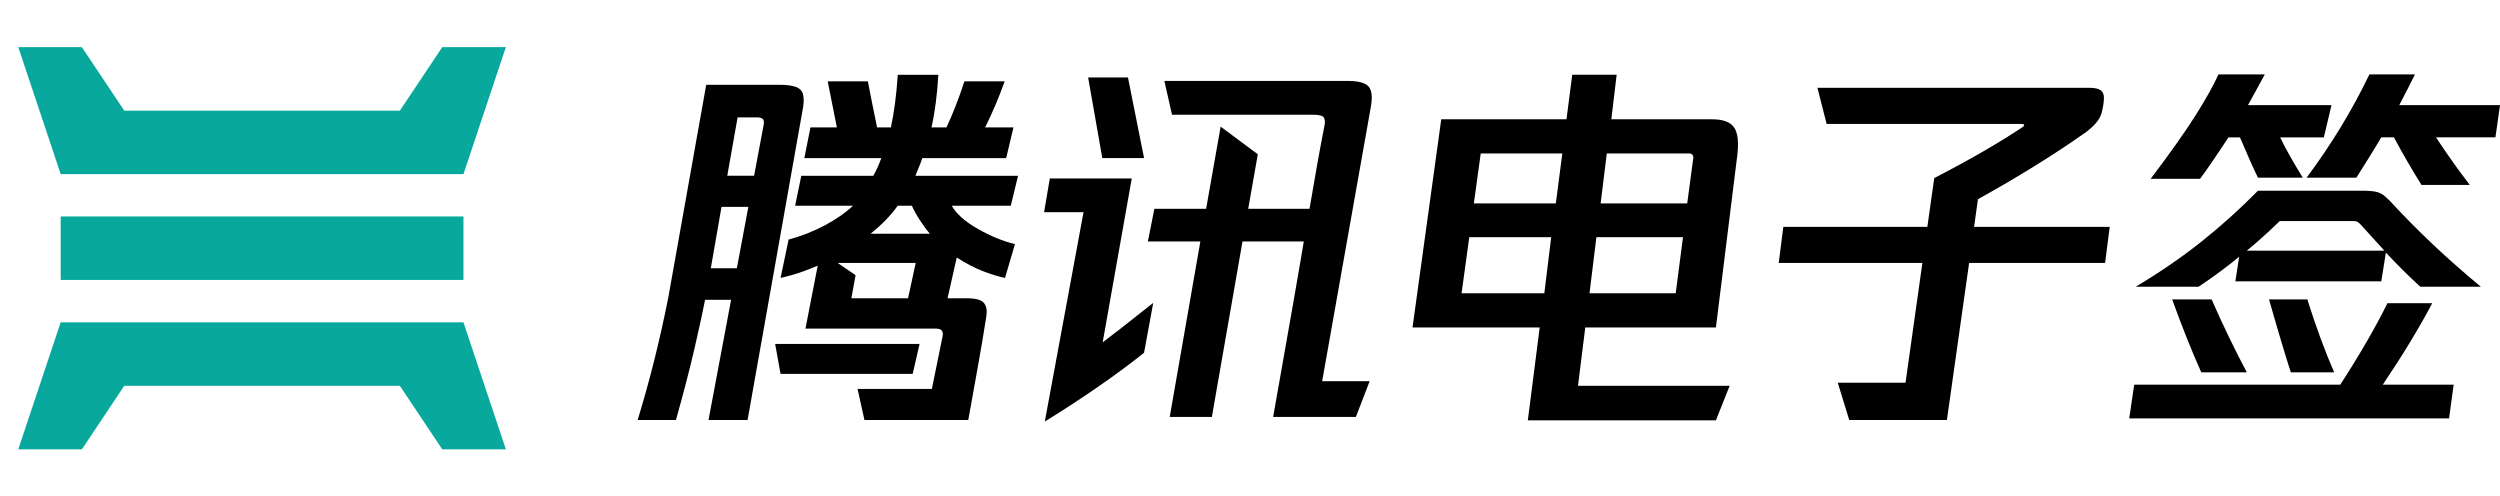
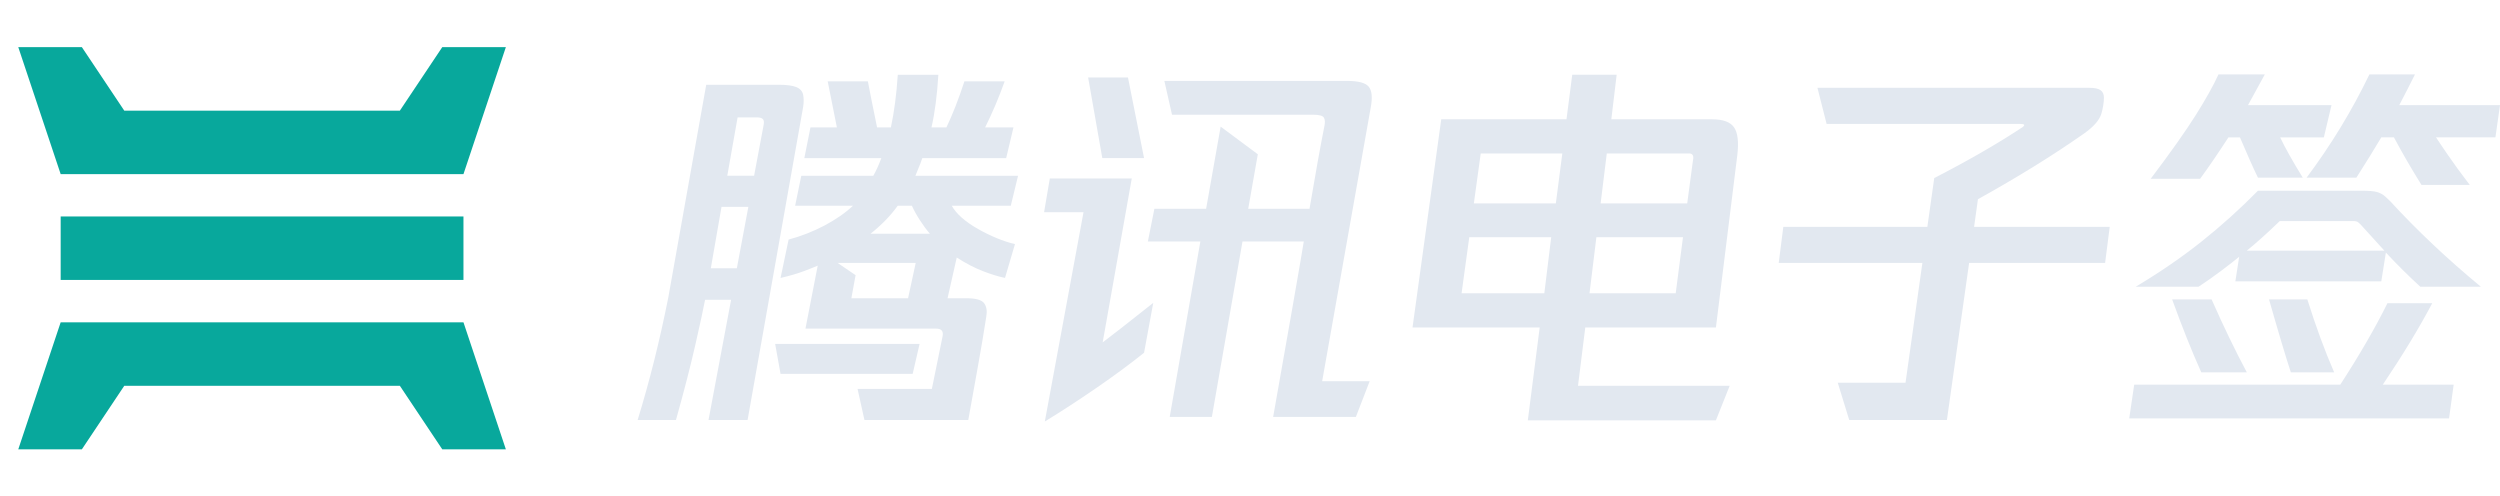
<svg xmlns="http://www.w3.org/2000/svg" width="484px" height="96px" viewBox="0 0 121 24" version="1.1">
  <g id="定稿" stroke="none" stroke-width="1" fill="none" fill-rule="evenodd">
    <g id="腾讯电子签官网蓝绿色文案优化" transform="translate(-173, -20)">
      <g id="编组-3" transform="translate(40, 20)">
        <g id="编组-4" transform="translate(133.8165, 0)">
          <g id="编组">
            <path d="M21.615,15.6 L23.667,21.747 L20.589,21.747 L18.537,18.673 L5.198,18.673 L3.146,21.747 L0.068,21.747 L2.12,15.6 L21.615,15.6 Z M21.615,10.477 L21.615,13.55 L2.12,13.55 L2.12,10.477 L21.615,10.477 Z M3.146,2.282 L5.198,5.355 L18.537,5.355 L20.589,2.282 L23.667,2.282 L21.615,8.428 L2.12,8.428 L0.068,2.282 L3.146,2.282 Z" id="形状结合" fill="#08A89C" fill-rule="nonzero" />
            <rect id="矩形" x="0" y="0" width="24.037" height="24" />
          </g>
-           <g id="编组-2" transform="translate(30.04587, 3.6)" fill="#000000" fill-rule="nonzero">
+           <g id="编组-2" transform="translate(30.04587, 3.6)" fill="#e2e8f0" fill-rule="nonzero">
            <path d="M6.841,0.503 C7.212,0.503 7.491,0.54 7.675,0.613 C7.861,0.688 7.972,0.813 8.009,0.985 C8.045,1.159 8.045,1.356 8.009,1.581 L5.321,16.727 L3.43,16.727 L4.523,10.909 L3.264,10.909 C3.189,11.306 3.033,12.034 2.791,13.094 C2.55,14.153 2.237,15.364 1.854,16.727 L0,16.727 C0.582,14.832 1.076,12.855 1.483,10.798 L3.319,0.503 L6.841,0.503 L6.841,0.503 Z M4.801,9.385 L5.358,6.412 L4.059,6.412 L3.541,9.385 L4.801,9.385 Z M6.1,2.435 C6.125,2.298 6.109,2.205 6.052,2.156 C5.997,2.106 5.901,2.081 5.766,2.081 L4.838,2.081 L4.338,4.906 L5.636,4.906 L6.1,2.435 Z M13.645,13.046 L13.311,14.496 L6.916,14.496 L6.655,13.046 L13.645,13.046 Z M15.202,6.357 C15.425,6.753 15.848,7.128 16.473,7.482 C17.096,7.835 17.693,8.079 18.262,8.215 L17.78,9.851 C17.472,9.789 17.115,9.679 16.715,9.525 C16.313,9.37 15.889,9.15 15.444,8.865 L14.999,10.835 L15.908,10.835 C16.366,10.835 16.653,10.916 16.77,11.076 C16.888,11.238 16.922,11.454 16.873,11.728 C16.761,12.458 16.622,13.286 16.455,14.21 C16.289,15.133 16.137,15.971 16.002,16.729 L10.977,16.729 L10.643,15.223 L14.24,15.223 L14.759,12.676 C14.808,12.429 14.704,12.305 14.445,12.305 L8.122,12.305 L8.715,9.257 C8.604,9.307 8.383,9.394 8.057,9.519 C7.729,9.642 7.348,9.754 6.917,9.853 L7.306,7.995 C7.911,7.833 8.49,7.606 9.04,7.317 C9.59,7.025 10.051,6.706 10.421,6.359 L7.622,6.359 L7.919,4.91 L11.404,4.91 C11.539,4.674 11.67,4.389 11.793,4.054 L8.067,4.054 L8.364,2.567 L9.643,2.567 L9.198,0.338 L11.143,0.338 C11.218,0.747 11.367,1.491 11.588,2.567 L12.257,2.567 C12.416,1.824 12.528,0.975 12.59,0.021 L14.554,0.021 C14.493,1.024 14.382,1.873 14.221,2.567 L14.944,2.567 C15.241,1.947 15.532,1.204 15.815,0.338 L17.763,0.338 C17.626,0.722 17.478,1.102 17.318,1.48 C17.157,1.858 16.99,2.22 16.818,2.567 L18.189,2.567 L17.836,4.054 L13.777,4.054 C13.764,4.117 13.653,4.401 13.442,4.91 L18.411,4.91 L18.059,6.359 L15.202,6.359 L15.202,6.357 Z M10.344,10.835 L13.088,10.835 L13.458,9.125 L9.677,9.125 L10.548,9.718 L10.344,10.835 Z M13.273,6.357 L12.588,6.357 C12.242,6.84 11.802,7.292 11.271,7.713 L14.145,7.713 C13.984,7.527 13.823,7.31 13.663,7.062 C13.502,6.815 13.373,6.579 13.273,6.357 Z" id="形状" />
            <path d="M23.915,5.037 L22.507,12.971 C22.889,12.687 23.706,12.048 24.955,11.058 L24.51,13.474 C23.829,14.018 23.057,14.589 22.191,15.184 C21.325,15.78 20.499,16.318 19.707,16.8 L21.58,6.671 L19.671,6.671 L19.949,5.037 L23.915,5.037 Z M24.51,4.052 L22.489,4.052 L21.803,0.149 L23.731,0.149 L24.51,4.052 Z M34.335,0.316 C34.878,0.316 35.229,0.408 35.383,0.595 C35.537,0.78 35.57,1.109 35.485,1.581 L33.13,14.851 L35.429,14.851 L34.762,16.579 L30.758,16.579 C31.029,15.067 31.341,13.299 31.694,11.273 C32.047,9.247 32.229,8.185 32.241,8.086 L29.275,8.086 L27.792,16.579 L25.752,16.579 L27.235,8.086 L24.695,8.086 L25.01,6.505 L27.514,6.505 L28.217,2.529 L30.016,3.867 L29.551,6.505 L32.518,6.505 C32.802,4.821 33.044,3.484 33.241,2.491 C33.277,2.318 33.268,2.185 33.213,2.092 C33.158,2 32.986,1.953 32.704,1.953 L25.863,1.953 L25.493,0.317 L34.335,0.317 L34.335,0.316 Z" id="形状" />
            <path d="M52.188,12.248 L45.865,12.248 L45.513,15.072 L52.854,15.072 L52.187,16.745 L43.084,16.745 L43.659,12.248 L37.504,12.248 L38.894,2.174 L44.956,2.174 L45.234,0.018 L47.384,0.018 L47.126,2.174 L52.002,2.174 C52.532,2.174 52.888,2.304 53.066,2.565 C53.246,2.824 53.298,3.271 53.224,3.902 L52.188,12.248 Z M39.878,10.594 L43.883,10.594 L44.216,7.881 L40.25,7.881 L39.878,10.594 Z M44.754,3.827 L40.805,3.827 L40.472,6.244 L44.44,6.244 L44.754,3.827 Z M46.07,10.594 L50.242,10.594 L50.594,7.881 L46.403,7.881 L46.07,10.594 Z M50.892,3.827 L46.906,3.827 L46.608,6.244 L50.799,6.244 L51.077,4.163 C51.102,4.051 51.099,3.967 51.068,3.912 C51.036,3.857 50.977,3.827 50.892,3.827 Z" id="形状" />
            <path d="M71.248,7.379 L71.025,9.126 L64.443,9.126 L63.368,16.727 L58.64,16.727 L58.085,14.924 L61.365,14.924 L62.181,9.126 L55.228,9.126 L55.45,7.379 L62.422,7.379 L62.755,5.018 C64.436,4.152 65.864,3.327 67.038,2.547 C67.1,2.498 67.122,2.461 67.102,2.436 C67.084,2.411 67.025,2.399 66.927,2.399 L57.546,2.399 L57.102,0.651 L70.282,0.651 C70.518,0.651 70.69,0.688 70.802,0.763 C70.913,0.838 70.968,0.963 70.968,1.134 C70.968,1.234 70.956,1.361 70.932,1.516 C70.906,1.67 70.876,1.803 70.84,1.915 C70.741,2.224 70.462,2.541 70.006,2.862 C68.486,3.928 66.772,4.987 64.87,6.041 L64.684,7.379 L71.248,7.379 Z" id="路径" />
            <path d="M86.858,11.076 C86.214,12.291 85.418,13.604 84.465,15.017 L87.895,15.017 L87.672,16.652 L72.192,16.652 L72.433,15.017 L82.407,15.017 C83.347,13.568 84.107,12.253 84.689,11.076 L86.858,11.076 Z M84.818,6.133 C86.128,7.559 87.593,8.94 89.212,10.279 L86.283,10.279 C85.739,9.783 85.181,9.232 84.614,8.624 L84.392,10.018 L77.329,10.018 L77.514,8.828 C77.305,9.002 77.014,9.227 76.644,9.506 C76.273,9.785 75.908,10.042 75.549,10.277 L72.508,10.277 C73.67,9.583 74.73,8.856 75.688,8.094 C76.646,7.331 77.558,6.51 78.423,5.63 L83.429,5.63 C83.787,5.63 84.04,5.652 84.19,5.695 C84.337,5.739 84.467,5.809 84.579,5.909 C84.689,6.01 84.768,6.085 84.818,6.133 Z M76.994,3.049 C76.462,3.865 76.004,4.536 75.621,5.055 L73.23,5.055 C74.194,3.78 74.923,2.747 75.418,1.962 C75.912,1.175 76.277,0.521 76.512,0.001 L78.755,0.001 L77.941,1.488 L81.982,1.488 L81.612,3.049 L79.497,3.049 C79.732,3.544 80.096,4.195 80.592,5 L78.423,5 C78.188,4.517 77.897,3.865 77.552,3.049 L76.994,3.049 Z M76.179,10.891 C76.747,12.18 77.316,13.355 77.884,14.422 L75.679,14.422 C75.208,13.369 74.739,12.19 74.269,10.891 L76.179,10.891 Z M77.884,8.531 L84.541,8.531 L83.391,7.266 C83.365,7.241 83.329,7.206 83.279,7.164 C83.231,7.121 83.149,7.099 83.039,7.099 L79.478,7.099 C78.861,7.694 78.329,8.172 77.884,8.531 Z M80.812,10.891 C81.221,12.191 81.653,13.369 82.111,14.422 L80.015,14.422 C79.781,13.714 79.428,12.538 78.959,10.891 L80.812,10.891 Z M85.263,1.487 L90.138,1.487 L89.916,3.048 L87.042,3.048 C87.129,3.183 87.313,3.46 87.598,3.875 C87.882,4.291 88.241,4.782 88.674,5.351 L86.338,5.351 C85.88,4.62 85.435,3.854 85.003,3.048 L84.392,3.048 C84.07,3.592 83.669,4.244 83.186,4.999 L80.777,4.999 C81.962,3.412 82.977,1.747 83.817,0 L86.023,0 C85.801,0.446 85.547,0.942 85.263,1.487 Z" id="形状" />
          </g>
        </g>
      </g>
    </g>
  </g>
</svg>
